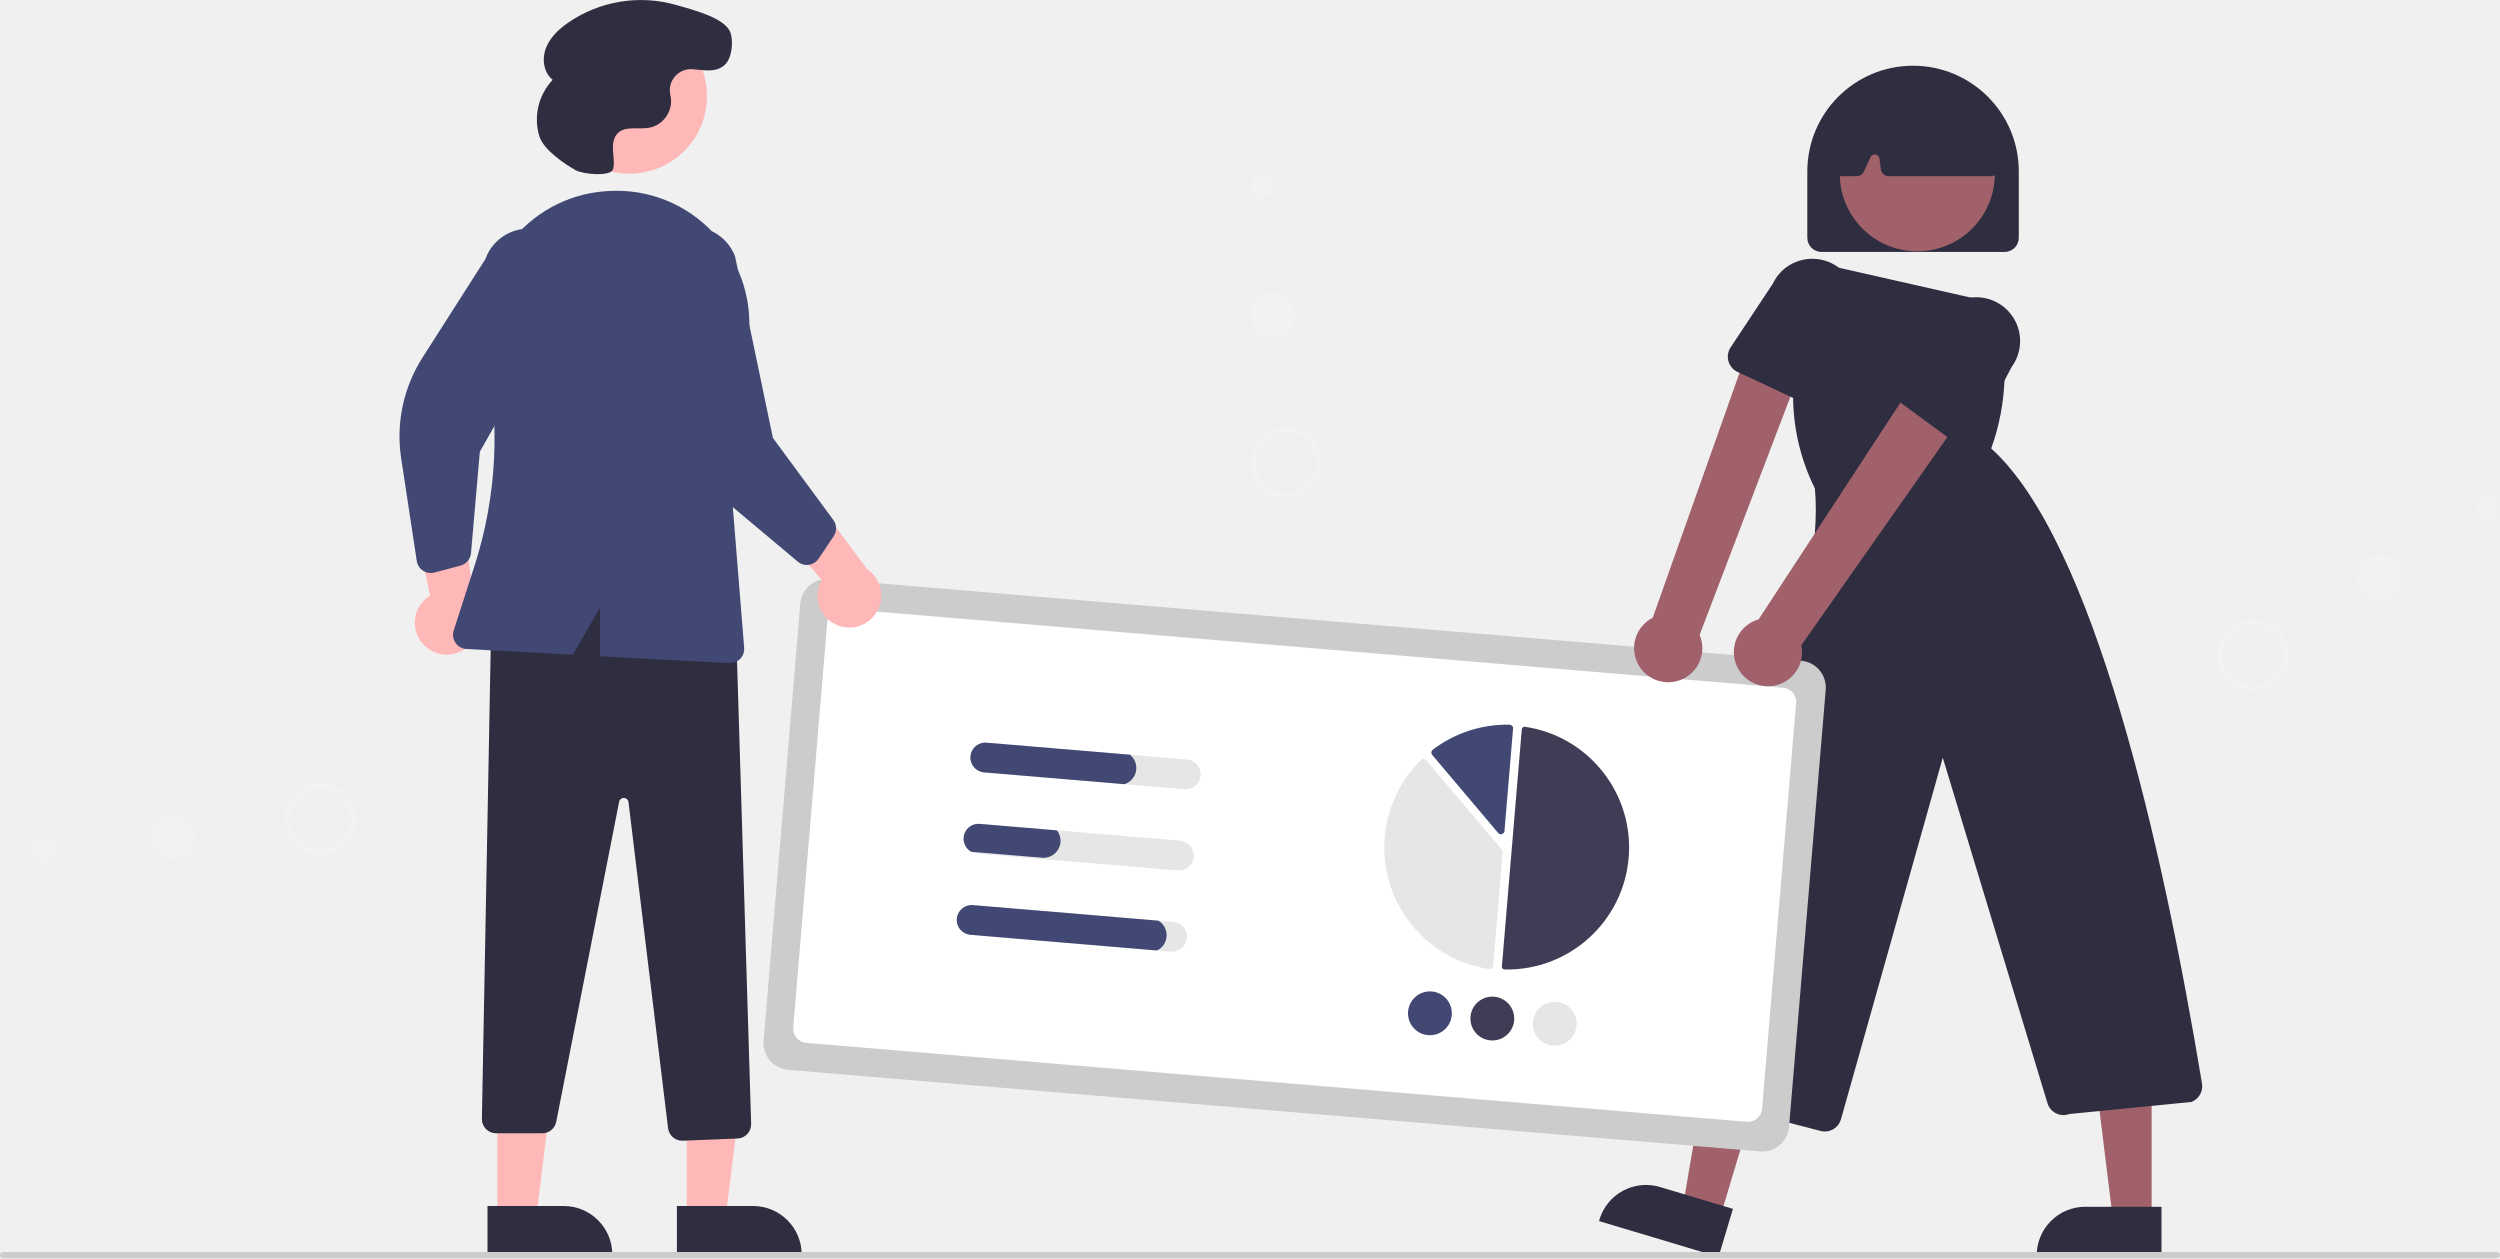
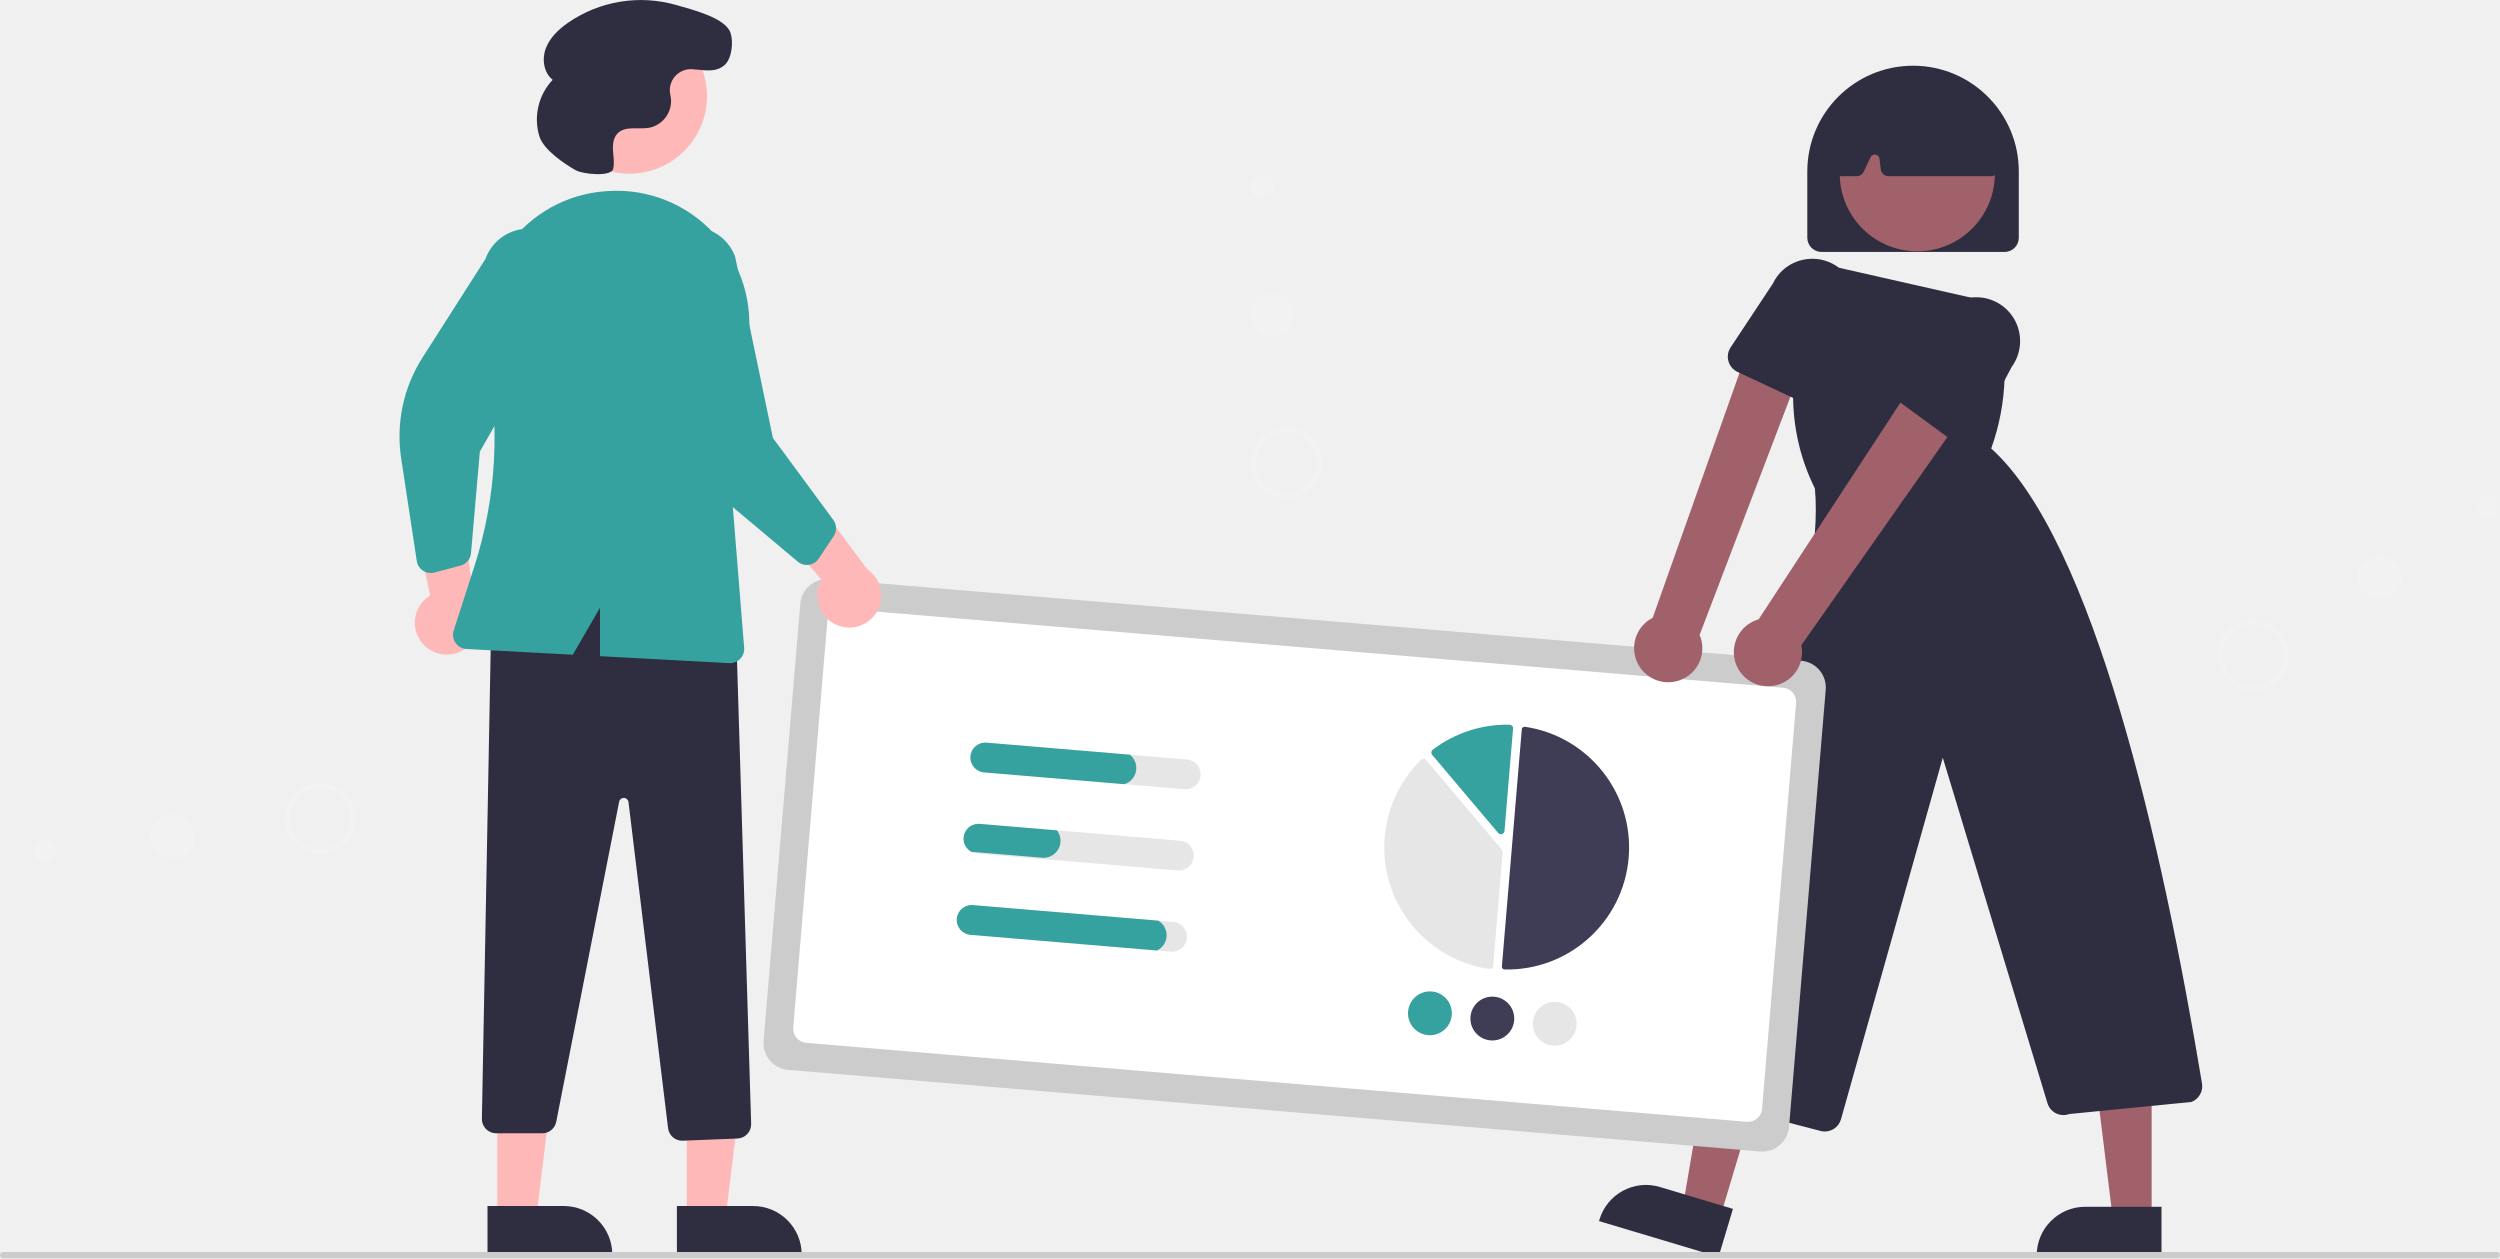
<svg xmlns="http://www.w3.org/2000/svg" data-name="Layer 1" width="792" height="398.625" viewBox="0 0 792 398.625">
  <path d="M839.056,330.509h-58a4.505,4.505,0,0,1-4.5-4.5v-21a33.5,33.5,0,1,1,67,0v21A4.505,4.505,0,0,1,839.056,330.509Z" transform="translate(-204 -250.6877)" fill="#2f2e41" />
  <polygon points="544.851 385.91 533.108 382.388 541.102 335.418 558.434 340.615 544.851 385.91" fill="#a0616a" />
  <path d="M748.432,648.879l-37.865-11.355.144-.479a15.386,15.386,0,0,1,19.157-10.319l.001 0,23.126,6.935Z" transform="translate(-204 -250.6877)" fill="#2f2e41" />
  <polygon points="681.636 386.307 669.376 386.307 663.544 339.019 681.638 339.02 681.636 386.307" fill="#a0616a" />
  <path d="M888.762,648.879l-39.531-.001v-.5a15.386,15.386,0,0,1,15.386-15.386h.001l24.144.001Z" transform="translate(-204 -250.6877)" fill="#2f2e41" />
  <circle cx="607.403" cy="55.054" r="24.561" fill="#a0616a" />
  <path d="M782.109,609.15a5.216,5.216,0,0,1-1.312-.167l-49.22-12.798a5.285,5.285,0,0,1-3.622-6.957c29.841-80.261,54.276-149.493,51-183.796a66.141,66.141,0,0,1-6.899-30.014l.35-34.68a6.792,6.792,0,0,1,8.294-6.557l55.066,12.468.312,1.039a72.25,72.25,0,0,1-1.262,45.078c32.462,29.307,54.229,125.521,66.784,201.199A5.312,5.312,0,0,1,898.301,599.76l-.155.038-38.608,3.816a5.284,5.284,0,0,1-6.894-3.423l-33.172-109.466-32.259,114.575A5.321,5.321,0,0,1,782.109,609.15Z" transform="translate(-204 -250.6877)" fill="#2f2e41" />
  <path d="M834.749,306.509H802.322a2.504,2.504,0,0,1-2.481-2.19l-.42-3.358a1.5,1.5,0,0,0-2.848-.448l-2.126,4.555a2.51,2.51,0,0,1-2.265,1.442H787.257a2.5,2.5,0,0,1-2.489-2.738l1.942-20.286a2.519,2.519,0,0,1,1.429-2.036c14.85-6.933,29.91-6.924,44.76.026a2.504,2.504,0,0,1,1.415,1.919l2.909,20.26a2.499,2.499,0,0,1-2.475,2.855Z" transform="translate(-204 -250.6877)" fill="#2f2e41" />
  <path d="M761.583,615.464,453.666,589.614a8.51,8.51,0,0,1-7.759-9.181L457.535,441.92a8.509,8.509,0,0,1,9.181-7.759L774.633,460.011a8.51,8.51,0,0,1,7.759,9.181L770.764,607.705A8.51,8.51,0,0,1,761.583,615.464Z" transform="translate(-204 -250.6877)" fill="#ccc" />
  <path d="M757.353,606.077,459.401,581.064a4.505,4.505,0,0,1-4.108-4.861l10.792-128.548a4.505,4.505,0,0,1,4.861-4.108l297.952,25.013a4.505,4.505,0,0,1,4.108,4.861L762.214,601.969A4.505,4.505,0,0,1,757.353,606.077Z" transform="translate(-204 -250.6877)" fill="#fff" />
  <path d="M680.605,557.821q.029.002.058.003a38.66,38.66,0,0,0,6.455-76.893.882.882,0,0,0-.682.182.873.873,0,0,0-.331.617l-6.308,75.137a.885.885,0,0,0,.808.954Z" transform="translate(-204 -250.6877)" fill="#3f3d56" />
  <path d="M655.054,491.101a1.138,1.138,0,0,1,.772.398l23.964,28.356a1.126,1.126,0,0,1,.264.826l-3.018,35.953a1.122,1.122,0,0,1-.425.793,1.139,1.139,0,0,1-.876.235,38.913,38.913,0,0,1-21.571-66.24,1.14,1.14,0,0,1,.848-.324Z" transform="translate(-204 -250.6877)" fill="#e6e6e6" />
-   <path d="M682.304,480.272a1.143,1.143,0,0,1,.752.373,1.123,1.123,0,0,1,.287.853l-2.723,32.439a1.133,1.133,0,0,1-1.995.637l-20.911-24.744a1.136,1.136,0,0,1,.18-1.636,38.994,38.994,0,0,1,24.34-7.926C682.258,480.269,682.281,480.27,682.304,480.272Z" transform="translate(-204 -250.6877)" fill="#424874" />
-   <path d="M663.919,572.284a6.944,6.944,0,1,1-6.338-7.5A6.952,6.952,0,0,1,663.919,572.284Z" transform="translate(-204 -250.6877)" fill="#424874" />
+   <path d="M682.304,480.272a1.143,1.143,0,0,1,.752.373,1.123,1.123,0,0,1,.287.853l-2.723,32.439a1.133,1.133,0,0,1-1.995.637l-20.911-24.744a1.136,1.136,0,0,1,.18-1.636,38.994,38.994,0,0,1,24.34-7.926C682.258,480.269,682.281,480.27,682.304,480.272Z" transform="translate(-204 -250.6877)" fill="#35a29f" />
+   <path d="M663.919,572.284a6.944,6.944,0,1,1-6.338-7.5A6.952,6.952,0,0,1,663.919,572.284Z" transform="translate(-204 -250.6877)" fill="#35a29f" />
  <path d="M683.688,573.944a6.944,6.944,0,1,1-6.338-7.5A6.952,6.952,0,0,1,683.688,573.944Z" transform="translate(-204 -250.6877)" fill="#3f3d56" />
  <path d="M703.458,575.604a6.944,6.944,0,1,1-6.338-7.5A6.952,6.952,0,0,1,703.458,575.604Z" transform="translate(-204 -250.6877)" fill="#e6e6e6" />
  <path d="M580.026,491.295,516.539,485.965a4.725,4.725,0,1,0-.791,9.417L579.235,500.712a4.725,4.725,0,1,0,.791-9.417Z" transform="translate(-204 -250.6877)" fill="#e6e6e6" />
  <path d="M577.866,517.025,514.379,511.695a4.722,4.722,0,0,0-2.689,8.836,4.662,4.662,0,0,0,1.898.581l63.487,5.33a4.725,4.725,0,1,0,.791-9.417Z" transform="translate(-204 -250.6877)" fill="#e6e6e6" />
  <path d="M575.706,542.754,512.219,537.424a4.725,4.725,0,1,0-.791,9.417l63.487,5.33a4.725,4.725,0,1,0,.791-9.417Z" transform="translate(-204 -250.6877)" fill="#e6e6e6" />
-   <path d="M561.959,489.778l-45.42-3.813a4.725,4.725,0,1,0-.791,9.417l44.473,3.734a5.379,5.379,0,0,0,1.737-9.337Z" transform="translate(-204 -250.6877)" fill="#424874" />
-   <path d="M538.823,513.747,514.379,511.695a4.722,4.722,0,0,0-2.689,8.836l22.451,1.885a5.382,5.382,0,0,0,5.811-4.911A5.271,5.271,0,0,0,538.823,513.747Z" transform="translate(-204 -250.6877)" fill="#424874" />
-   <path d="M570.962,542.356,512.219,537.424a4.725,4.725,0,1,0-.791,9.417l59.122,4.963a5.368,5.368,0,0,0,.412-9.449Z" transform="translate(-204 -250.6877)" fill="#424874" />
+   <path d="M561.959,489.778l-45.42-3.813a4.725,4.725,0,1,0-.791,9.417l44.473,3.734a5.379,5.379,0,0,0,1.737-9.337Z" transform="translate(-204 -250.6877)" fill="#35a29f" />
+   <path d="M538.823,513.747,514.379,511.695a4.722,4.722,0,0,0-2.689,8.836l22.451,1.885a5.382,5.382,0,0,0,5.811-4.911A5.271,5.271,0,0,0,538.823,513.747Z" transform="translate(-204 -250.6877)" fill="#35a29f" />
+   <path d="M570.962,542.356,512.219,537.424a4.725,4.725,0,1,0-.791,9.417l59.122,4.963a5.368,5.368,0,0,0,.412-9.449Z" transform="translate(-204 -250.6877)" fill="#35a29f" />
  <path d="M734.991,466.529a10.743,10.743,0,0,0,7.445-14.694l34.621-90.826-17.673-4.352L727.579,446.399a10.801,10.801,0,0,0,7.412,20.13Z" transform="translate(-204 -250.6877)" fill="#a0616a" />
  <path d="M778.719,379.319a5.319,5.319,0,0,1-2.254-.501h-0l-22.033-10.313a5.318,5.318,0,0,1-2.179-7.752l13.39-20.223a13.584,13.584,0,0,1,7.776-7.035,13.88,13.88,0,0,1,17.291,18.938l-6.898,23.095a5.317,5.317,0,0,1-5.093,3.792Z" transform="translate(-204 -250.6877)" fill="#2f2e41" />
  <path d="M764.503,468.079a10.743,10.743,0,0,0,10.152-12.972l56.196-80.097-16.794-9-52.922,80.884a10.801,10.801,0,0,0,3.369,21.185Z" transform="translate(-204 -250.6877)" fill="#a0616a" />
  <path d="M825.338,391.101a5.313,5.313,0,0,1-3.144-1.03l-19.616-14.39a5.316,5.316,0,0,1-.635-8.025l17.057-17.243a13.584,13.584,0,0,1,8.993-5.396,13.88,13.88,0,0,1,13.292,21.931L830.04,388.266a5.32,5.32,0,0,1-4.702,2.835Z" transform="translate(-204 -250.6877)" fill="#2f2e41" />
  <path d="M469.569,448.87a10.056,10.056,0,0,1-5.277-14.488l-23.359-27.043,18.414-2.397,19.359,26.048a10.11,10.11,0,0,1-9.137,17.88Z" transform="translate(-204 -250.6877)" fill="#ffb8b8" />
  <path d="M337.905,454.584a10.056,10.056,0,0,1,2.363-15.237L332.842,404.392l17.288,6.779,4.401,32.155a10.11,10.11,0,0,1-16.626,11.259Z" transform="translate(-204 -250.6877)" fill="#ffb8b8" />
  <polygon points="217.569 386.069 229.829 386.068 235.661 338.78 217.567 338.781 217.569 386.069" fill="#ffb8b8" />
  <path d="M418.442,632.754l24.144-.001h.001a15.386,15.386,0,0,1,15.386,15.386v.5l-39.531.001Z" transform="translate(-204 -250.6877)" fill="#2f2e41" />
  <polygon points="157.569 386.069 169.829 386.068 175.661 338.78 157.567 338.781 157.569 386.069" fill="#ffb8b8" />
  <path d="M358.442,632.754l24.144-.001h.001a15.386,15.386,0,0,1,15.386,15.386v.5l-39.531.001Z" transform="translate(-204 -250.6877)" fill="#2f2e41" />
  <path d="M420.114,612.067a4.526,4.526,0,0,1-4.469-3.957L403.106,504.78a1.5,1.5,0,0,0-2.961-.109L380.211,606.08a4.51,4.51,0,0,1-4.416,3.632h-14.634a4.5,4.5,0,0,1-4.499-4.585l2.929-156.202.239-.143c21.348-12.711,46.51-13.543,76.926-2.54l.319.115,4.889,160.379a4.514,4.514,0,0,1-4.318,4.634l-17.355.694C420.232,612.066,420.173,612.067,420.114,612.067Z" transform="translate(-204 -250.6877)" fill="#2f2e41" />
  <circle cx="199.408" cy="30.461" r="24.561" fill="#ffb8b8" />
-   <path d="M460.253,429.617a4.505,4.505,0,0,1-3.528-1.008l-25.185-21.134A46.374,46.374,0,0,1,415.516,379.034l-5.665-36.602a14.497,14.497,0,1,1,27.017-10.52l11.986,57.511,19.132,25.968a4.515,4.515,0,0,1,.119,5.169L463.359,427.662a4.506,4.506,0,0,1-2.091,1.686A4.454,4.454,0,0,1,460.253,429.617Z" transform="translate(-204 -250.6877)" fill="#424874" />
-   <path d="M338.013,431.485a4.505,4.505,0,0,1-1.982-3.087L331.09,395.893a46.373,46.373,0,0,1,6.763-31.936l19.931-31.217a14.497,14.497,0,1,1,27.231,9.954l-29.002,51.089-2.796,32.133a4.515,4.515,0,0,1-3.326,3.959l-8.254,2.195a4.506,4.506,0,0,1-2.683-.116A4.455,4.455,0,0,1,338.013,431.485Z" transform="translate(-204 -250.6877)" fill="#424874" />
-   <path d="M430.273,324.766a41.823,41.823,0,0,0-33.537-13.56q-.616.038-1.227.086H395.508a41.734,41.734,0,0,0-30.16,16.646,42.362,42.362,0,0,0-7.525,34.145,132.361,132.361,0,0,1-3.497,67.876l-6.589,20.459a4.499,4.499,0,0,0,4.042,5.872l33.685,1.811,8.62-14.89V458.565l40.941,2.201c.082.005.163.007.243.007a4.5,4.5,0,0,0,4.484-4.861l-4.627-57.382,5.804-38.973A42.089,42.089,0,0,0,430.273,324.766Z" transform="translate(-204 -250.6877)" fill="#424874" />
+   <path d="M460.253,429.617a4.505,4.505,0,0,1-3.528-1.008l-25.185-21.134A46.374,46.374,0,0,1,415.516,379.034l-5.665-36.602a14.497,14.497,0,1,1,27.017-10.52l11.986,57.511,19.132,25.968a4.515,4.515,0,0,1,.119,5.169L463.359,427.662a4.506,4.506,0,0,1-2.091,1.686A4.454,4.454,0,0,1,460.253,429.617Z" transform="translate(-204 -250.6877)" fill="#35a29f" />
+   <path d="M338.013,431.485a4.505,4.505,0,0,1-1.982-3.087L331.09,395.893a46.373,46.373,0,0,1,6.763-31.936l19.931-31.217a14.497,14.497,0,1,1,27.231,9.954l-29.002,51.089-2.796,32.133a4.515,4.515,0,0,1-3.326,3.959l-8.254,2.195a4.506,4.506,0,0,1-2.683-.116A4.455,4.455,0,0,1,338.013,431.485Z" transform="translate(-204 -250.6877)" fill="#35a29f" />
+   <path d="M430.273,324.766a41.823,41.823,0,0,0-33.537-13.56q-.616.038-1.227.086H395.508a41.734,41.734,0,0,0-30.16,16.646,42.362,42.362,0,0,0-7.525,34.145,132.361,132.361,0,0,1-3.497,67.876l-6.589,20.459a4.499,4.499,0,0,0,4.042,5.872l33.685,1.811,8.62-14.89V458.565l40.941,2.201c.082.005.163.007.243.007a4.5,4.5,0,0,0,4.484-4.861l-4.627-57.382,5.804-38.973A42.089,42.089,0,0,0,430.273,324.766Z" transform="translate(-204 -250.6877)" fill="#35a29f" />
  <path d="M386.338,304.596c2.274,1.308,11.262,2.176,11.903-.368l.014-.056c.446-1.864.076-3.811-.052-5.723s.059-4.013,1.362-5.419c2.428-2.621,6.748-1.232,10.258-1.894a8.664,8.664,0,0,0,6.74-9.253c-.05-.398-.128-.795-.216-1.193a6.673,6.673,0,0,1,6.927-8.081c3.548.203,7.378,1.278,10.314-1.35,2.27-2.032,2.824-7.322,1.827-10.201-1.676-4.838-12.414-7.371-17.102-8.764a40.62,40.62,0,0,0-34.43,5.65c-2.961,2.087-5.727,4.71-6.989,8.106s-.653,7.68,2.193,9.922a18.332,18.332,0,0,0-4.246,17.806C376.244,298.306,382.953,302.648,386.338,304.596Z" transform="translate(-204 -250.6877)" fill="#2f2e41" />
  <path d="M995,649.312H205a1,1,0,0,1,0-2H995a1,1,0,0,1,0,2Z" transform="translate(-204 -250.6877)" fill="#ccc" />
  <path d="M918.713,469.608h0a11.358,11.358,0,1,1,10.409-12.233A11.358,11.358,0,0,1,918.713,469.608Zm-.14-1.742h0a9.61,9.61,0,1,0-10.351-8.808A9.61,9.61,0,0,0,918.573,467.866Z" transform="translate(-204 -250.6877)" fill="#f2f2f2" />
  <circle cx="753.822" cy="182.788" r="6.989" fill="#f2f2f2" />
  <circle cx="788.177" cy="160.829" r="3.671" fill="#f2f2f2" />
  <path d="M605.341,387.715a11.358,11.358,0,1,1-3.454,15.686h0A11.37,11.37,0,0,1,605.341,387.715Zm11.291,17.668a9.61,9.61,0,1,0-13.273-2.923h0A9.621,9.621,0,0,0,616.632,405.383Z" transform="translate(-204 -250.6877)" fill="#f2f2f2" />
  <circle cx="403.035" cy="99.718" r="6.989" fill="#f2f2f2" />
  <circle cx="399.764" cy="59.076" r="3.671" fill="#f2f2f2" />
  <path d="M296.07,516.394A11.358,11.358,0,1,1,311.85,519.394h0A11.37,11.37,0,0,1,296.07,516.394Zm17.335-11.797a9.61,9.61,0,1,0-2.538,13.352h0A9.621,9.621,0,0,0,313.405,504.597Z" transform="translate(-204 -250.6877)" fill="#f2f2f2" />
  <circle cx="54.728" cy="265.092" r="6.989" fill="#f2f2f2" />
  <circle cx="14.197" cy="269.537" r="3.671" fill="#f2f2f2" />
</svg>
